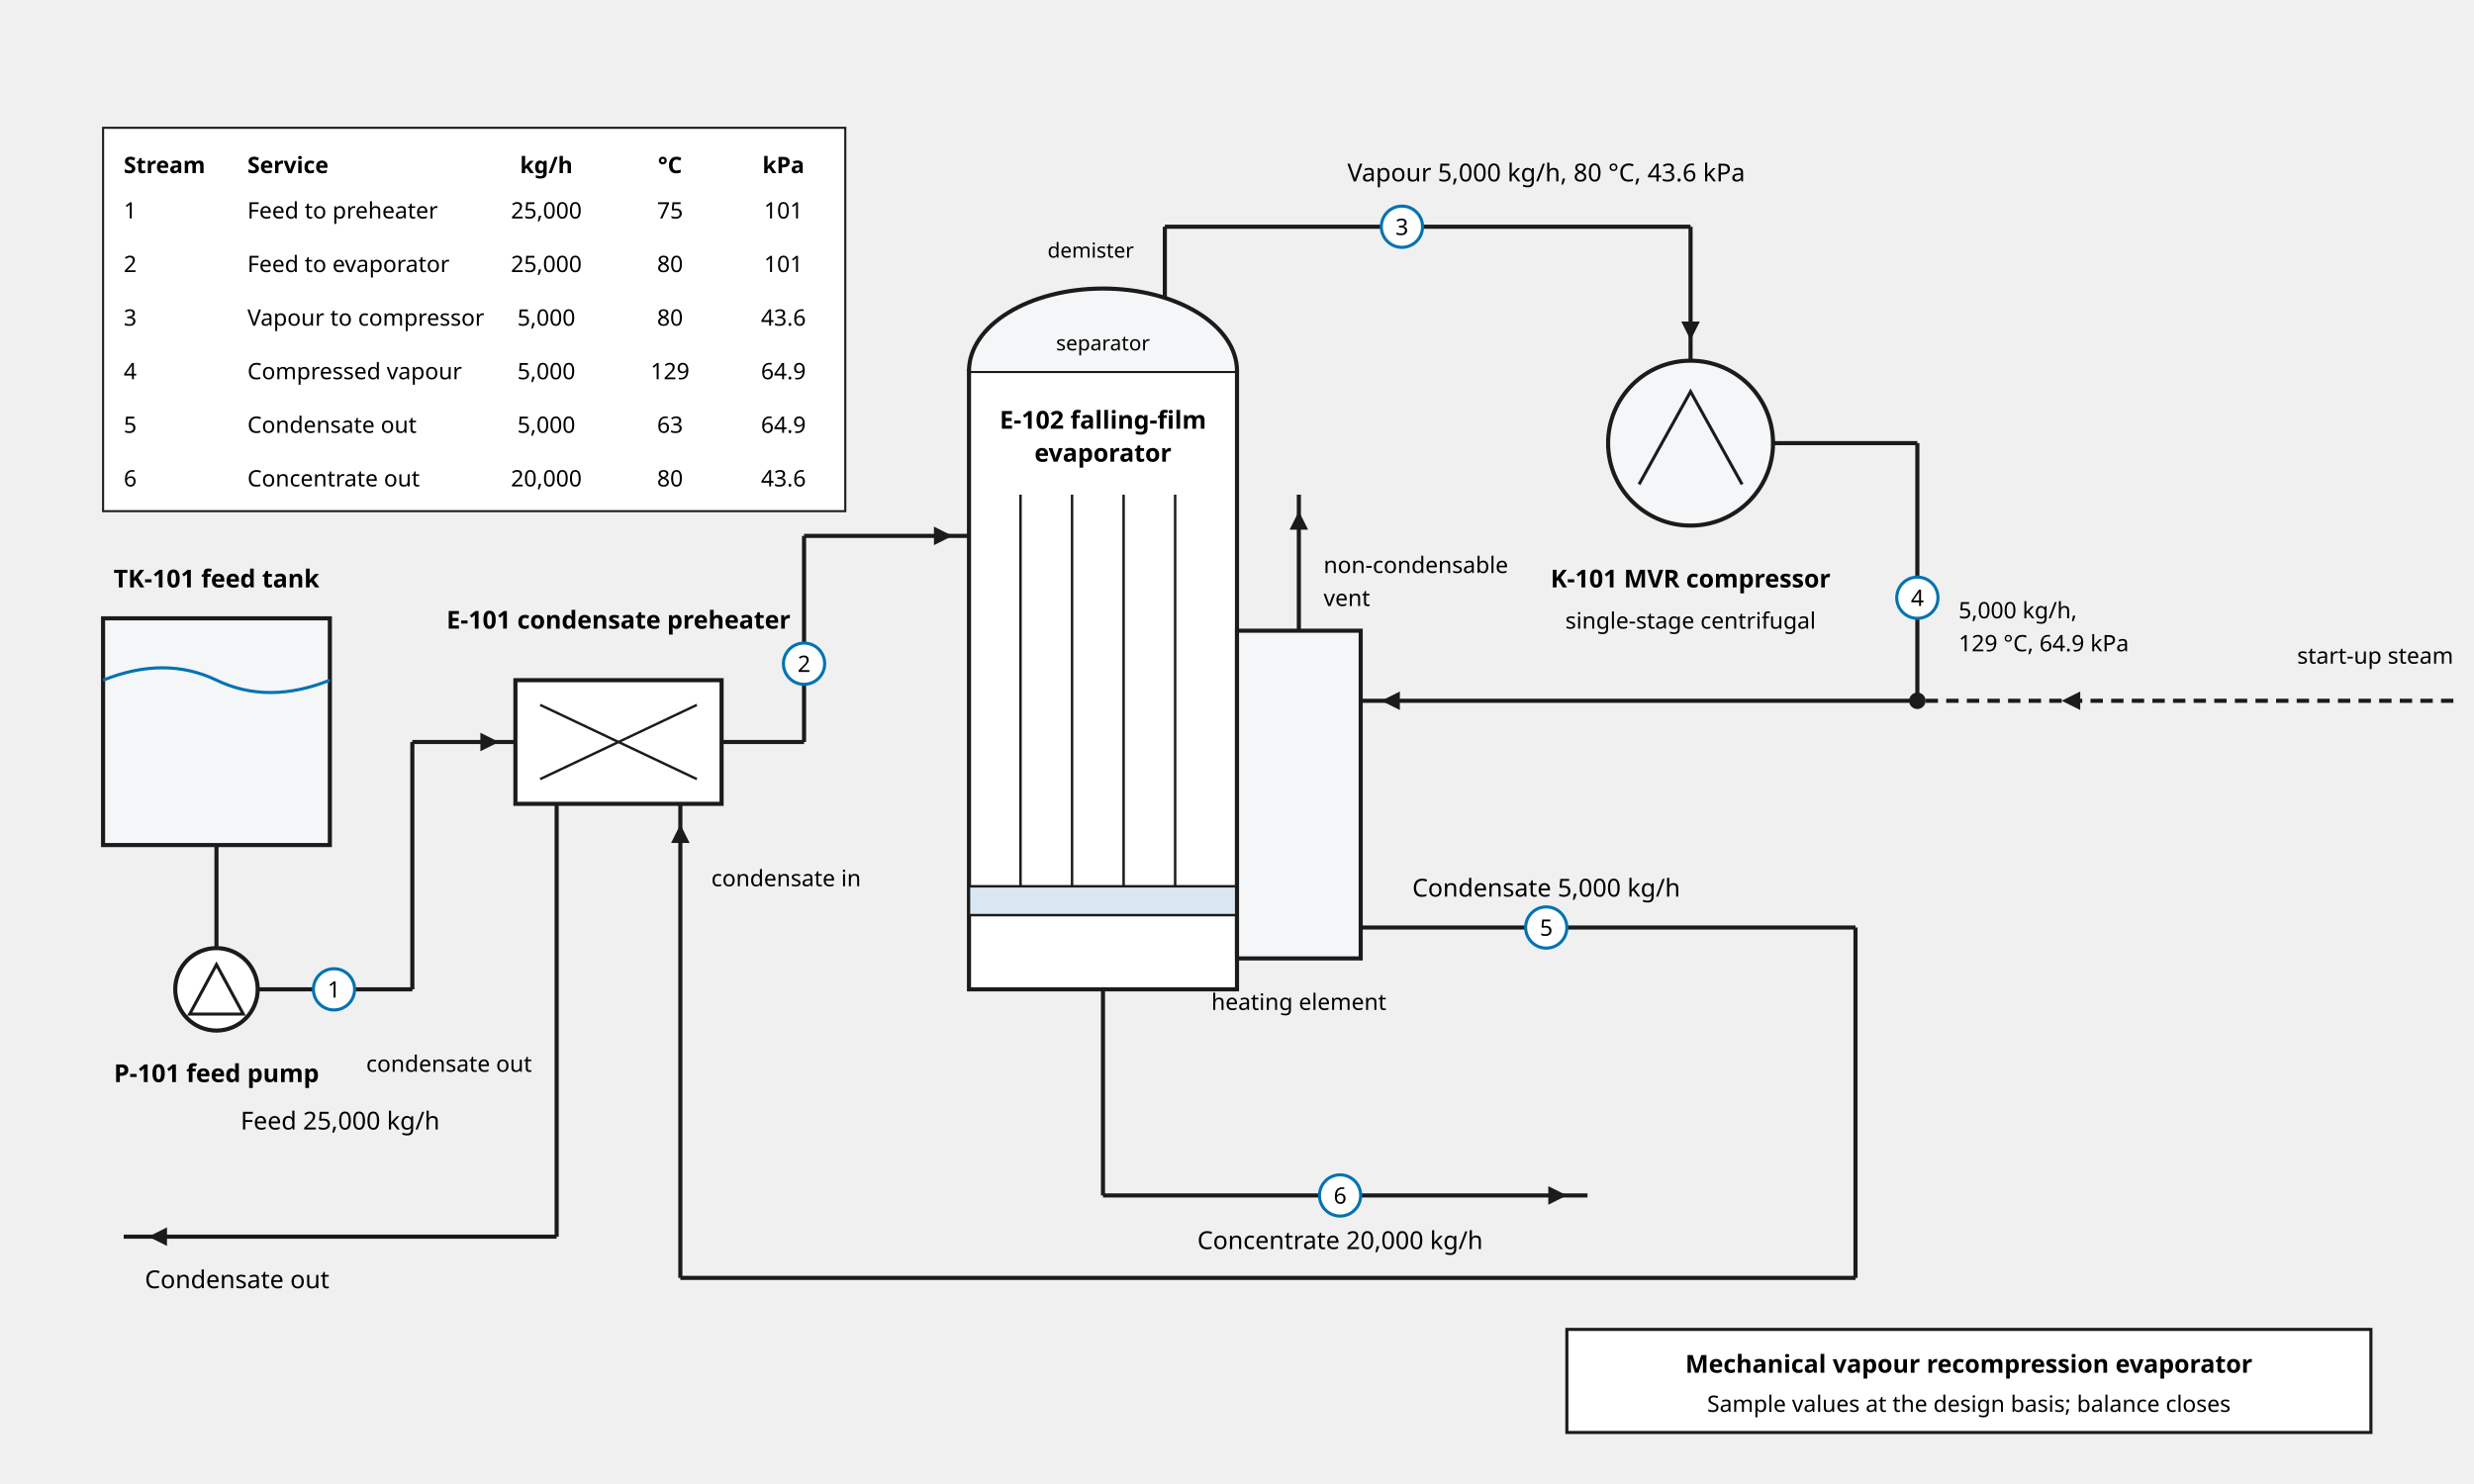
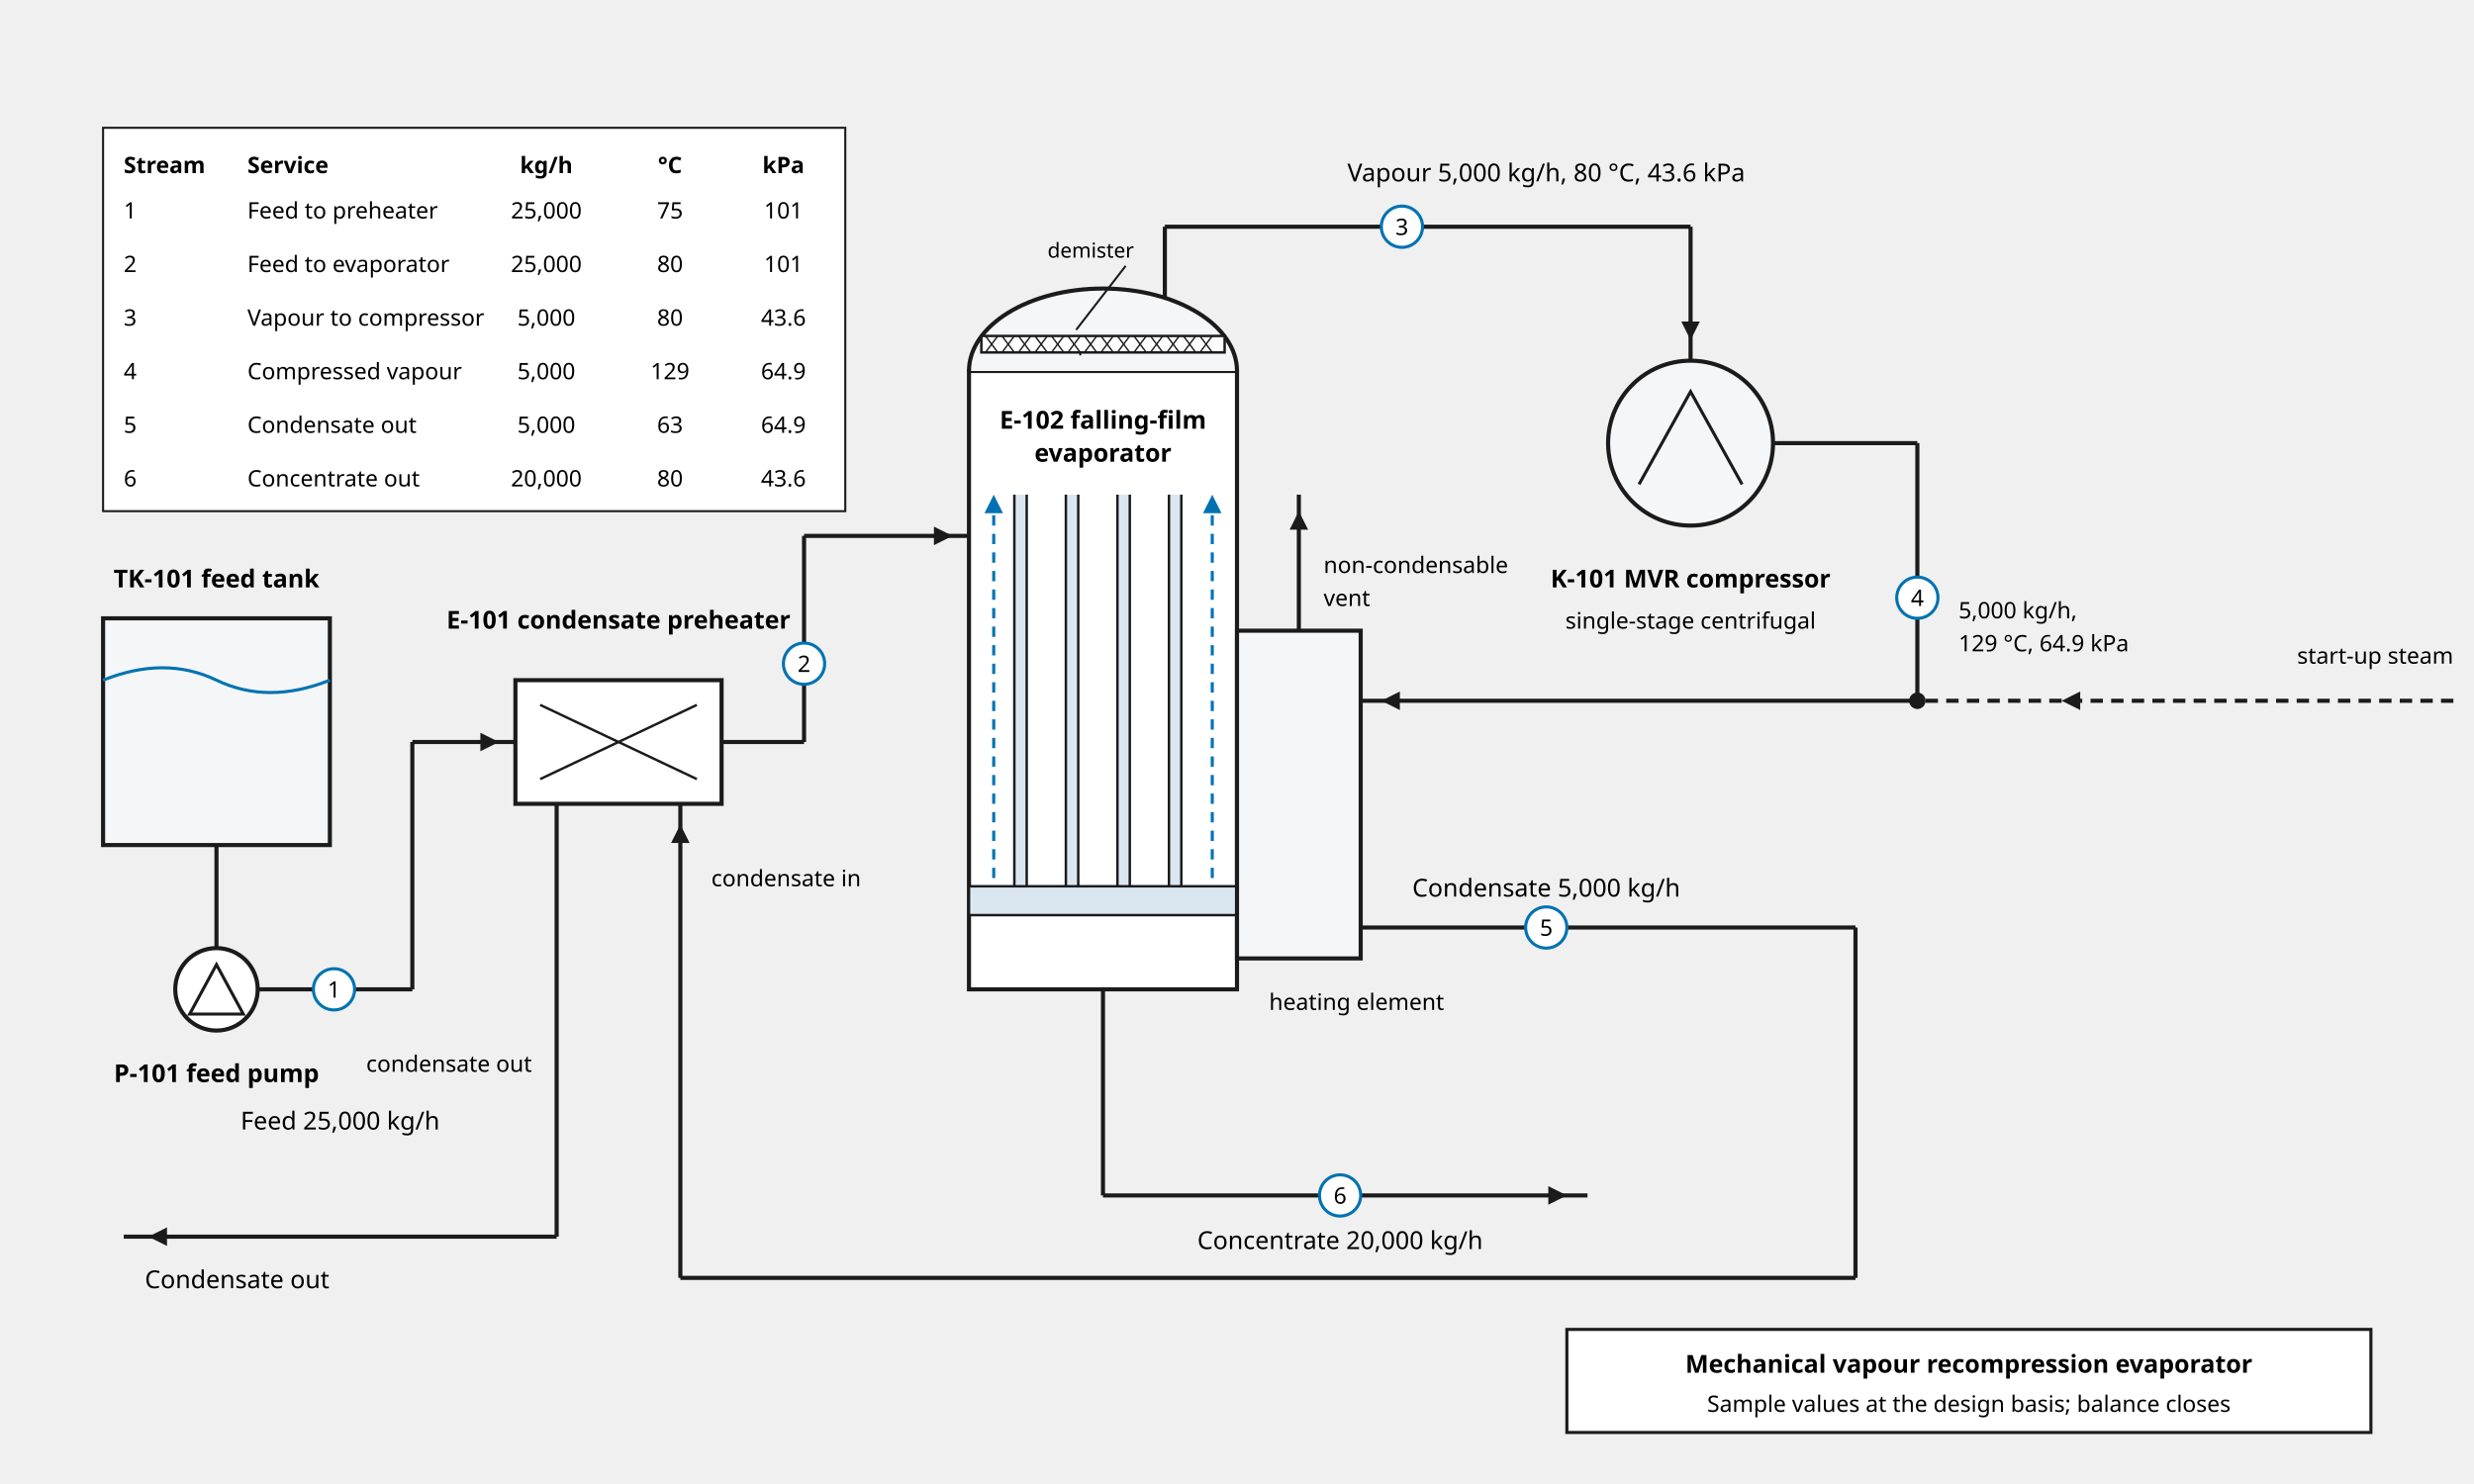
<svg xmlns="http://www.w3.org/2000/svg" viewBox="0 0 1200 720" role="img" aria-label="Process flow diagram of a mechanical vapour recompression evaporator">
  <rect x="50" y="300" width="110" height="110" fill="#f4f6f8" stroke="#1b1b1b" stroke-width="2" />
  <path d="M 50 330 Q 80 318 105 330 T 160 330" fill="none" stroke="#0072B2" stroke-width="1.5" />
  <text x="105" y="285" font-size="12" font-family="system-ui,sans-serif" font-weight="bold" text-anchor="middle">TK-101 feed tank</text>
  <circle cx="105" cy="480" r="20" fill="#ffffff" stroke="#1b1b1b" stroke-width="2" />
  <path d="M 92 492 L 105 468 L 118 492 z" fill="none" stroke="#1b1b1b" stroke-width="1.5" />
  <text x="105" y="525" font-size="12" font-family="system-ui,sans-serif" font-weight="bold" text-anchor="middle">P-101 feed pump</text>
  <rect x="250" y="330" width="100" height="60" fill="#ffffff" stroke="#1b1b1b" stroke-width="2" />
  <path d="M 262 342 L 338 378 M 262 378 L 338 342" stroke="#1b1b1b" stroke-width="1.2" fill="none" />
  <text x="300" y="305" font-size="12" font-family="system-ui,sans-serif" font-weight="bold" text-anchor="middle">E-101 condensate preheater</text>
  <rect x="470" y="180" width="130" height="300" fill="#ffffff" stroke="#1b1b1b" stroke-width="2" />
  <path d="M 470 180 A 65 40 0 0 1 600 180" fill="#f4f6f8" stroke="#1b1b1b" stroke-width="2" />
-   <line x1="495" y1="240" x2="495" y2="430" stroke="#1b1b1b" stroke-width="1.2" />
-   <line x1="520" y1="240" x2="520" y2="430" stroke="#1b1b1b" stroke-width="1.2" />
-   <line x1="545" y1="240" x2="545" y2="430" stroke="#1b1b1b" stroke-width="1.2" />
-   <line x1="570" y1="240" x2="570" y2="430" stroke="#1b1b1b" stroke-width="1.2" />
+   <rect x="492" y="240" width="6" height="190" fill="#dbe7f0" stroke="none" />
+   <line x1="492" y1="240" x2="492" y2="430" stroke="#1b1b1b" stroke-width="1.2" />
+   <line x1="498" y1="240" x2="498" y2="430" stroke="#1b1b1b" stroke-width="1.2" />
+   <rect x="517" y="240" width="6" height="190" fill="#dbe7f0" stroke="none" />
+   <line x1="517" y1="240" x2="517" y2="430" stroke="#1b1b1b" stroke-width="1.2" />
+   <line x1="523" y1="240" x2="523" y2="430" stroke="#1b1b1b" stroke-width="1.2" />
+   <rect x="542" y="240" width="6" height="190" fill="#dbe7f0" stroke="none" />
+   <line x1="542" y1="240" x2="542" y2="430" stroke="#1b1b1b" stroke-width="1.2" />
+   <line x1="548" y1="240" x2="548" y2="430" stroke="#1b1b1b" stroke-width="1.2" />
+   <rect x="567" y="240" width="6" height="190" fill="#dbe7f0" stroke="none" />
+   <line x1="567" y1="240" x2="567" y2="430" stroke="#1b1b1b" stroke-width="1.2" />
+   <line x1="573" y1="240" x2="573" y2="430" stroke="#1b1b1b" stroke-width="1.2" />
+   <line x1="482" y1="426" x2="482" y2="248" stroke="#0072B2" stroke-width="1.5" stroke-dasharray="5 4" />
+   <path d="M 482 240 l -4.5 9 h 9 z" fill="#0072B2" />
+   <line x1="588" y1="426" x2="588" y2="248" stroke="#0072B2" stroke-width="1.5" stroke-dasharray="5 4" />
+   <path d="M 588 240 l -4.5 9 h 9 z" fill="#0072B2" />
  <rect x="470" y="430" width="130" height="14" fill="#dbe7f0" stroke="#1b1b1b" stroke-width="1.2" />
  <text x="535" y="208" font-size="12" font-family="system-ui,sans-serif" font-weight="bold" text-anchor="middle">E-102 falling-film</text>
  <text x="535" y="224" font-size="12" font-family="system-ui,sans-serif" font-weight="bold" text-anchor="middle">evaporator</text>
  <text x="535" y="170" font-size="10" font-family="system-ui,sans-serif" font-weight="normal" text-anchor="middle">separator</text>
  <rect x="600" y="306" width="60" height="159" fill="#f4f6f8" stroke="#1b1b1b" stroke-width="2" />
-   <text x="630" y="490" font-size="11" font-family="system-ui,sans-serif" font-weight="normal" text-anchor="middle">heating element</text>
+   <text x="658" y="490" font-size="11" font-family="system-ui,sans-serif" font-weight="normal" text-anchor="middle">heating element</text>
+   <rect x="476" y="163" width="118" height="8" fill="#ffffff" stroke="#1b1b1b" stroke-width="1.2" />
+   <line x1="478" y1="171" x2="484" y2="163" stroke="#1b1b1b" stroke-width="0.7" />
+   <line x1="478" y1="163" x2="484" y2="171" stroke="#1b1b1b" stroke-width="0.7" />
+   <line x1="486" y1="171" x2="492" y2="163" stroke="#1b1b1b" stroke-width="0.7" />
+   <line x1="486" y1="163" x2="492" y2="171" stroke="#1b1b1b" stroke-width="0.7" />
+   <line x1="494" y1="171" x2="500" y2="163" stroke="#1b1b1b" stroke-width="0.7" />
+   <line x1="494" y1="163" x2="500" y2="171" stroke="#1b1b1b" stroke-width="0.7" />
+   <line x1="502" y1="171" x2="508" y2="163" stroke="#1b1b1b" stroke-width="0.7" />
+   <line x1="502" y1="163" x2="508" y2="171" stroke="#1b1b1b" stroke-width="0.7" />
+   <line x1="510" y1="171" x2="516" y2="163" stroke="#1b1b1b" stroke-width="0.7" />
+   <line x1="510" y1="163" x2="516" y2="171" stroke="#1b1b1b" stroke-width="0.7" />
+   <line x1="518" y1="171" x2="524" y2="163" stroke="#1b1b1b" stroke-width="0.7" />
+   <line x1="518" y1="163" x2="524" y2="171" stroke="#1b1b1b" stroke-width="0.7" />
+   <line x1="526" y1="171" x2="532" y2="163" stroke="#1b1b1b" stroke-width="0.7" />
+   <line x1="526" y1="163" x2="532" y2="171" stroke="#1b1b1b" stroke-width="0.7" />
+   <line x1="534" y1="171" x2="540" y2="163" stroke="#1b1b1b" stroke-width="0.7" />
+   <line x1="534" y1="163" x2="540" y2="171" stroke="#1b1b1b" stroke-width="0.7" />
+   <line x1="542" y1="171" x2="548" y2="163" stroke="#1b1b1b" stroke-width="0.7" />
+   <line x1="542" y1="163" x2="548" y2="171" stroke="#1b1b1b" stroke-width="0.7" />
+   <line x1="550" y1="171" x2="556" y2="163" stroke="#1b1b1b" stroke-width="0.7" />
+   <line x1="550" y1="163" x2="556" y2="171" stroke="#1b1b1b" stroke-width="0.7" />
+   <line x1="558" y1="171" x2="564" y2="163" stroke="#1b1b1b" stroke-width="0.7" />
+   <line x1="558" y1="163" x2="564" y2="171" stroke="#1b1b1b" stroke-width="0.7" />
+   <line x1="566" y1="171" x2="572" y2="163" stroke="#1b1b1b" stroke-width="0.7" />
+   <line x1="566" y1="163" x2="572" y2="171" stroke="#1b1b1b" stroke-width="0.7" />
+   <line x1="574" y1="171" x2="580" y2="163" stroke="#1b1b1b" stroke-width="0.7" />
+   <line x1="574" y1="163" x2="580" y2="171" stroke="#1b1b1b" stroke-width="0.7" />
+   <line x1="582" y1="171" x2="588" y2="163" stroke="#1b1b1b" stroke-width="0.7" />
+   <line x1="582" y1="163" x2="588" y2="171" stroke="#1b1b1b" stroke-width="0.7" />
+   <line x1="546" y1="129" x2="522" y2="160" stroke="#1b1b1b" stroke-width="1" />
  <text x="550" y="125" font-size="10" font-family="system-ui,sans-serif" font-weight="normal" text-anchor="end">demister</text>
  <circle cx="820" cy="215" r="40" fill="#f4f6f8" stroke="#1b1b1b" stroke-width="2" />
  <path d="M 795 235 L 820 190 L 845 235" fill="none" stroke="#1b1b1b" stroke-width="1.5" />
  <text x="820" y="285" font-size="12" font-family="system-ui,sans-serif" font-weight="bold" text-anchor="middle">K-101 MVR compressor</text>
  <text x="820" y="305" font-size="11" font-family="system-ui,sans-serif" font-weight="normal" text-anchor="middle">single-stage centrifugal</text>
  <line x1="105" y1="410" x2="105" y2="460" stroke="#1b1b1b" stroke-width="2" />
  <line x1="125" y1="480" x2="200" y2="480" stroke="#1b1b1b" stroke-width="2" />
  <line x1="200" y1="480" x2="200" y2="360" stroke="#1b1b1b" stroke-width="2" />
  <line x1="200" y1="360" x2="250" y2="360" stroke="#1b1b1b" stroke-width="2" />
  <path d="M 242 360 l -9 -4.5 v 9 z" fill="#1b1b1b" transform="rotate(0 242 360)" />
  <circle cx="162" cy="480" r="10" fill="#ffffff" stroke="#0072B2" stroke-width="1.5" />
  <text x="162" y="484" font-size="11" font-family="system-ui,sans-serif" font-weight="normal" text-anchor="middle">1</text>
  <text x="165" y="548" font-size="12" font-family="system-ui,sans-serif" font-weight="normal" text-anchor="middle">Feed 25,000 kg/h</text>
  <line x1="350" y1="360" x2="390" y2="360" stroke="#1b1b1b" stroke-width="2" />
  <line x1="390" y1="360" x2="390" y2="260" stroke="#1b1b1b" stroke-width="2" />
  <line x1="390" y1="260" x2="470" y2="260" stroke="#1b1b1b" stroke-width="2" />
  <path d="M 462 260 l -9 -4.5 v 9 z" fill="#1b1b1b" transform="rotate(0 462 260)" />
  <circle cx="390" cy="322" r="10" fill="#ffffff" stroke="#0072B2" stroke-width="1.5" />
  <text x="390" y="326" font-size="11" font-family="system-ui,sans-serif" font-weight="normal" text-anchor="middle">2</text>
  <line x1="565" y1="144" x2="565" y2="110" stroke="#1b1b1b" stroke-width="2" />
  <line x1="565" y1="110" x2="820" y2="110" stroke="#1b1b1b" stroke-width="2" />
  <line x1="820" y1="110" x2="820" y2="175" stroke="#1b1b1b" stroke-width="2" />
  <path d="M 820 165 l -9 -4.5 v 9 z" fill="#1b1b1b" transform="rotate(90 820 165)" />
  <circle cx="680" cy="110" r="10" fill="#ffffff" stroke="#0072B2" stroke-width="1.5" />
  <text x="680" y="114" font-size="11" font-family="system-ui,sans-serif" font-weight="normal" text-anchor="middle">3</text>
  <text x="750" y="88" font-size="12" font-family="system-ui,sans-serif" font-weight="normal" text-anchor="middle">Vapour 5,000 kg/h, 80 °C, 43.6 kPa</text>
  <line x1="860" y1="215" x2="930" y2="215" stroke="#1b1b1b" stroke-width="2" />
  <line x1="930" y1="215" x2="930" y2="340" stroke="#1b1b1b" stroke-width="2" />
  <line x1="930" y1="340" x2="660" y2="340" stroke="#1b1b1b" stroke-width="2" />
  <path d="M 670 340 l -9 -4.5 v 9 z" fill="#1b1b1b" transform="rotate(180 670 340)" />
  <circle cx="930" cy="290" r="10" fill="#ffffff" stroke="#0072B2" stroke-width="1.5" />
  <text x="930" y="294" font-size="11" font-family="system-ui,sans-serif" font-weight="normal" text-anchor="middle">4</text>
  <text x="950" y="300" font-size="11" font-family="system-ui,sans-serif" font-weight="normal" text-anchor="start">5,000 kg/h,</text>
  <text x="950" y="316" font-size="11" font-family="system-ui,sans-serif" font-weight="normal" text-anchor="start">129 °C, 64.9 kPa</text>
  <line x1="660" y1="450" x2="900" y2="450" stroke="#1b1b1b" stroke-width="2" />
  <line x1="900" y1="450" x2="900" y2="620" stroke="#1b1b1b" stroke-width="2" />
  <line x1="900" y1="620" x2="330" y2="620" stroke="#1b1b1b" stroke-width="2" />
  <line x1="330" y1="620" x2="330" y2="390" stroke="#1b1b1b" stroke-width="2" />
  <path d="M 330 400 l -9 -4.5 v 9 z" fill="#1b1b1b" transform="rotate(-90 330 400)" />
  <circle cx="750" cy="450" r="10" fill="#ffffff" stroke="#0072B2" stroke-width="1.5" />
  <text x="750" y="454" font-size="11" font-family="system-ui,sans-serif" font-weight="normal" text-anchor="middle">5</text>
  <text x="750" y="435" font-size="12" font-family="system-ui,sans-serif" font-weight="normal" text-anchor="middle">Condensate 5,000 kg/h</text>
  <text x="345" y="430" font-size="11" font-family="system-ui,sans-serif" font-weight="normal" text-anchor="start">condensate in</text>
  <text x="258" y="520" font-size="11" font-family="system-ui,sans-serif" font-weight="normal" text-anchor="end">condensate out</text>
  <line x1="270" y1="390" x2="270" y2="600" stroke="#1b1b1b" stroke-width="2" />
  <line x1="270" y1="600" x2="60" y2="600" stroke="#1b1b1b" stroke-width="2" />
  <path d="M 72 600 l -9 -4.5 v 9 z" fill="#1b1b1b" transform="rotate(180 72 600)" />
  <text x="115" y="625" font-size="12" font-family="system-ui,sans-serif" font-weight="normal" text-anchor="middle">Condensate out</text>
  <line x1="535" y1="480" x2="535" y2="580" stroke="#1b1b1b" stroke-width="2" />
  <line x1="535" y1="580" x2="770" y2="580" stroke="#1b1b1b" stroke-width="2" />
  <path d="M 760 580 l -9 -4.5 v 9 z" fill="#1b1b1b" transform="rotate(0 760 580)" />
  <circle cx="650" cy="580" r="10" fill="#ffffff" stroke="#0072B2" stroke-width="1.5" />
  <text x="650" y="584" font-size="11" font-family="system-ui,sans-serif" font-weight="normal" text-anchor="middle">6</text>
  <text x="650" y="606" font-size="12" font-family="system-ui,sans-serif" font-weight="normal" text-anchor="middle">Concentrate 20,000 kg/h</text>
  <line x1="630" y1="306" x2="630" y2="240" stroke="#1b1b1b" stroke-width="2" />
  <path d="M 630 248 l -9 -4.5 v 9 z" fill="#1b1b1b" transform="rotate(-90 630 248)" />
  <text x="642" y="278" font-size="11" font-family="system-ui,sans-serif" font-weight="normal" text-anchor="start">non-condensable</text>
  <text x="642" y="294" font-size="11" font-family="system-ui,sans-serif" font-weight="normal" text-anchor="start">vent</text>
  <line x1="1190" y1="340" x2="930" y2="340" stroke="#1b1b1b" stroke-width="2" stroke-dasharray="6 4" />
  <circle cx="930" cy="340" r="4" fill="#1b1b1b" />
  <path d="M 1000 340 l -9 -4.5 v 9 z" fill="#1b1b1b" transform="rotate(180 1000 340)" />
  <text x="1190" y="322" font-size="11" font-family="system-ui,sans-serif" font-weight="normal" text-anchor="end">start-up steam</text>
  <rect x="760" y="645" width="390" height="50" fill="#ffffff" stroke="#1b1b1b" stroke-width="1.5" />
  <text x="955" y="666" font-size="12" font-family="system-ui,sans-serif" font-weight="bold" text-anchor="middle">Mechanical vapour recompression evaporator</text>
  <text x="955" y="685" font-size="11" font-family="system-ui,sans-serif" font-weight="normal" text-anchor="middle">Sample values at the design basis; balance closes</text>
  <rect x="50" y="62" width="360" height="186" fill="#ffffff" stroke="#1b1b1b" stroke-width="1" />
  <text x="60" y="84" font-size="11" font-family="system-ui,sans-serif" font-weight="bold" text-anchor="start">Stream</text>
  <text x="120" y="84" font-size="11" font-family="system-ui,sans-serif" font-weight="bold" text-anchor="start">Service</text>
  <text x="265" y="84" font-size="11" font-family="system-ui,sans-serif" font-weight="bold" text-anchor="middle">kg/h</text>
  <text x="325" y="84" font-size="11" font-family="system-ui,sans-serif" font-weight="bold" text-anchor="middle">°C</text>
  <text x="380" y="84" font-size="11" font-family="system-ui,sans-serif" font-weight="bold" text-anchor="middle">kPa</text>
  <text x="60" y="106" font-size="11" font-family="system-ui,sans-serif" font-weight="normal" text-anchor="start">1</text>
  <text x="120" y="106" font-size="11" font-family="system-ui,sans-serif" font-weight="normal" text-anchor="start">Feed to preheater</text>
  <text x="265" y="106" font-size="11" font-family="system-ui,sans-serif" font-weight="normal" text-anchor="middle">25,000</text>
  <text x="325" y="106" font-size="11" font-family="system-ui,sans-serif" font-weight="normal" text-anchor="middle">75</text>
  <text x="380" y="106" font-size="11" font-family="system-ui,sans-serif" font-weight="normal" text-anchor="middle">101</text>
  <text x="60" y="132" font-size="11" font-family="system-ui,sans-serif" font-weight="normal" text-anchor="start">2</text>
  <text x="120" y="132" font-size="11" font-family="system-ui,sans-serif" font-weight="normal" text-anchor="start">Feed to evaporator</text>
  <text x="265" y="132" font-size="11" font-family="system-ui,sans-serif" font-weight="normal" text-anchor="middle">25,000</text>
  <text x="325" y="132" font-size="11" font-family="system-ui,sans-serif" font-weight="normal" text-anchor="middle">80</text>
  <text x="380" y="132" font-size="11" font-family="system-ui,sans-serif" font-weight="normal" text-anchor="middle">101</text>
  <text x="60" y="158" font-size="11" font-family="system-ui,sans-serif" font-weight="normal" text-anchor="start">3</text>
  <text x="120" y="158" font-size="11" font-family="system-ui,sans-serif" font-weight="normal" text-anchor="start">Vapour to compressor</text>
  <text x="265" y="158" font-size="11" font-family="system-ui,sans-serif" font-weight="normal" text-anchor="middle">5,000</text>
  <text x="325" y="158" font-size="11" font-family="system-ui,sans-serif" font-weight="normal" text-anchor="middle">80</text>
  <text x="380" y="158" font-size="11" font-family="system-ui,sans-serif" font-weight="normal" text-anchor="middle">43.6</text>
  <text x="60" y="184" font-size="11" font-family="system-ui,sans-serif" font-weight="normal" text-anchor="start">4</text>
  <text x="120" y="184" font-size="11" font-family="system-ui,sans-serif" font-weight="normal" text-anchor="start">Compressed vapour</text>
  <text x="265" y="184" font-size="11" font-family="system-ui,sans-serif" font-weight="normal" text-anchor="middle">5,000</text>
  <text x="325" y="184" font-size="11" font-family="system-ui,sans-serif" font-weight="normal" text-anchor="middle">129</text>
  <text x="380" y="184" font-size="11" font-family="system-ui,sans-serif" font-weight="normal" text-anchor="middle">64.9</text>
  <text x="60" y="210" font-size="11" font-family="system-ui,sans-serif" font-weight="normal" text-anchor="start">5</text>
  <text x="120" y="210" font-size="11" font-family="system-ui,sans-serif" font-weight="normal" text-anchor="start">Condensate out</text>
  <text x="265" y="210" font-size="11" font-family="system-ui,sans-serif" font-weight="normal" text-anchor="middle">5,000</text>
  <text x="325" y="210" font-size="11" font-family="system-ui,sans-serif" font-weight="normal" text-anchor="middle">63</text>
  <text x="380" y="210" font-size="11" font-family="system-ui,sans-serif" font-weight="normal" text-anchor="middle">64.9</text>
  <text x="60" y="236" font-size="11" font-family="system-ui,sans-serif" font-weight="normal" text-anchor="start">6</text>
  <text x="120" y="236" font-size="11" font-family="system-ui,sans-serif" font-weight="normal" text-anchor="start">Concentrate out</text>
  <text x="265" y="236" font-size="11" font-family="system-ui,sans-serif" font-weight="normal" text-anchor="middle">20,000</text>
  <text x="325" y="236" font-size="11" font-family="system-ui,sans-serif" font-weight="normal" text-anchor="middle">80</text>
  <text x="380" y="236" font-size="11" font-family="system-ui,sans-serif" font-weight="normal" text-anchor="middle">43.6</text>
</svg>
